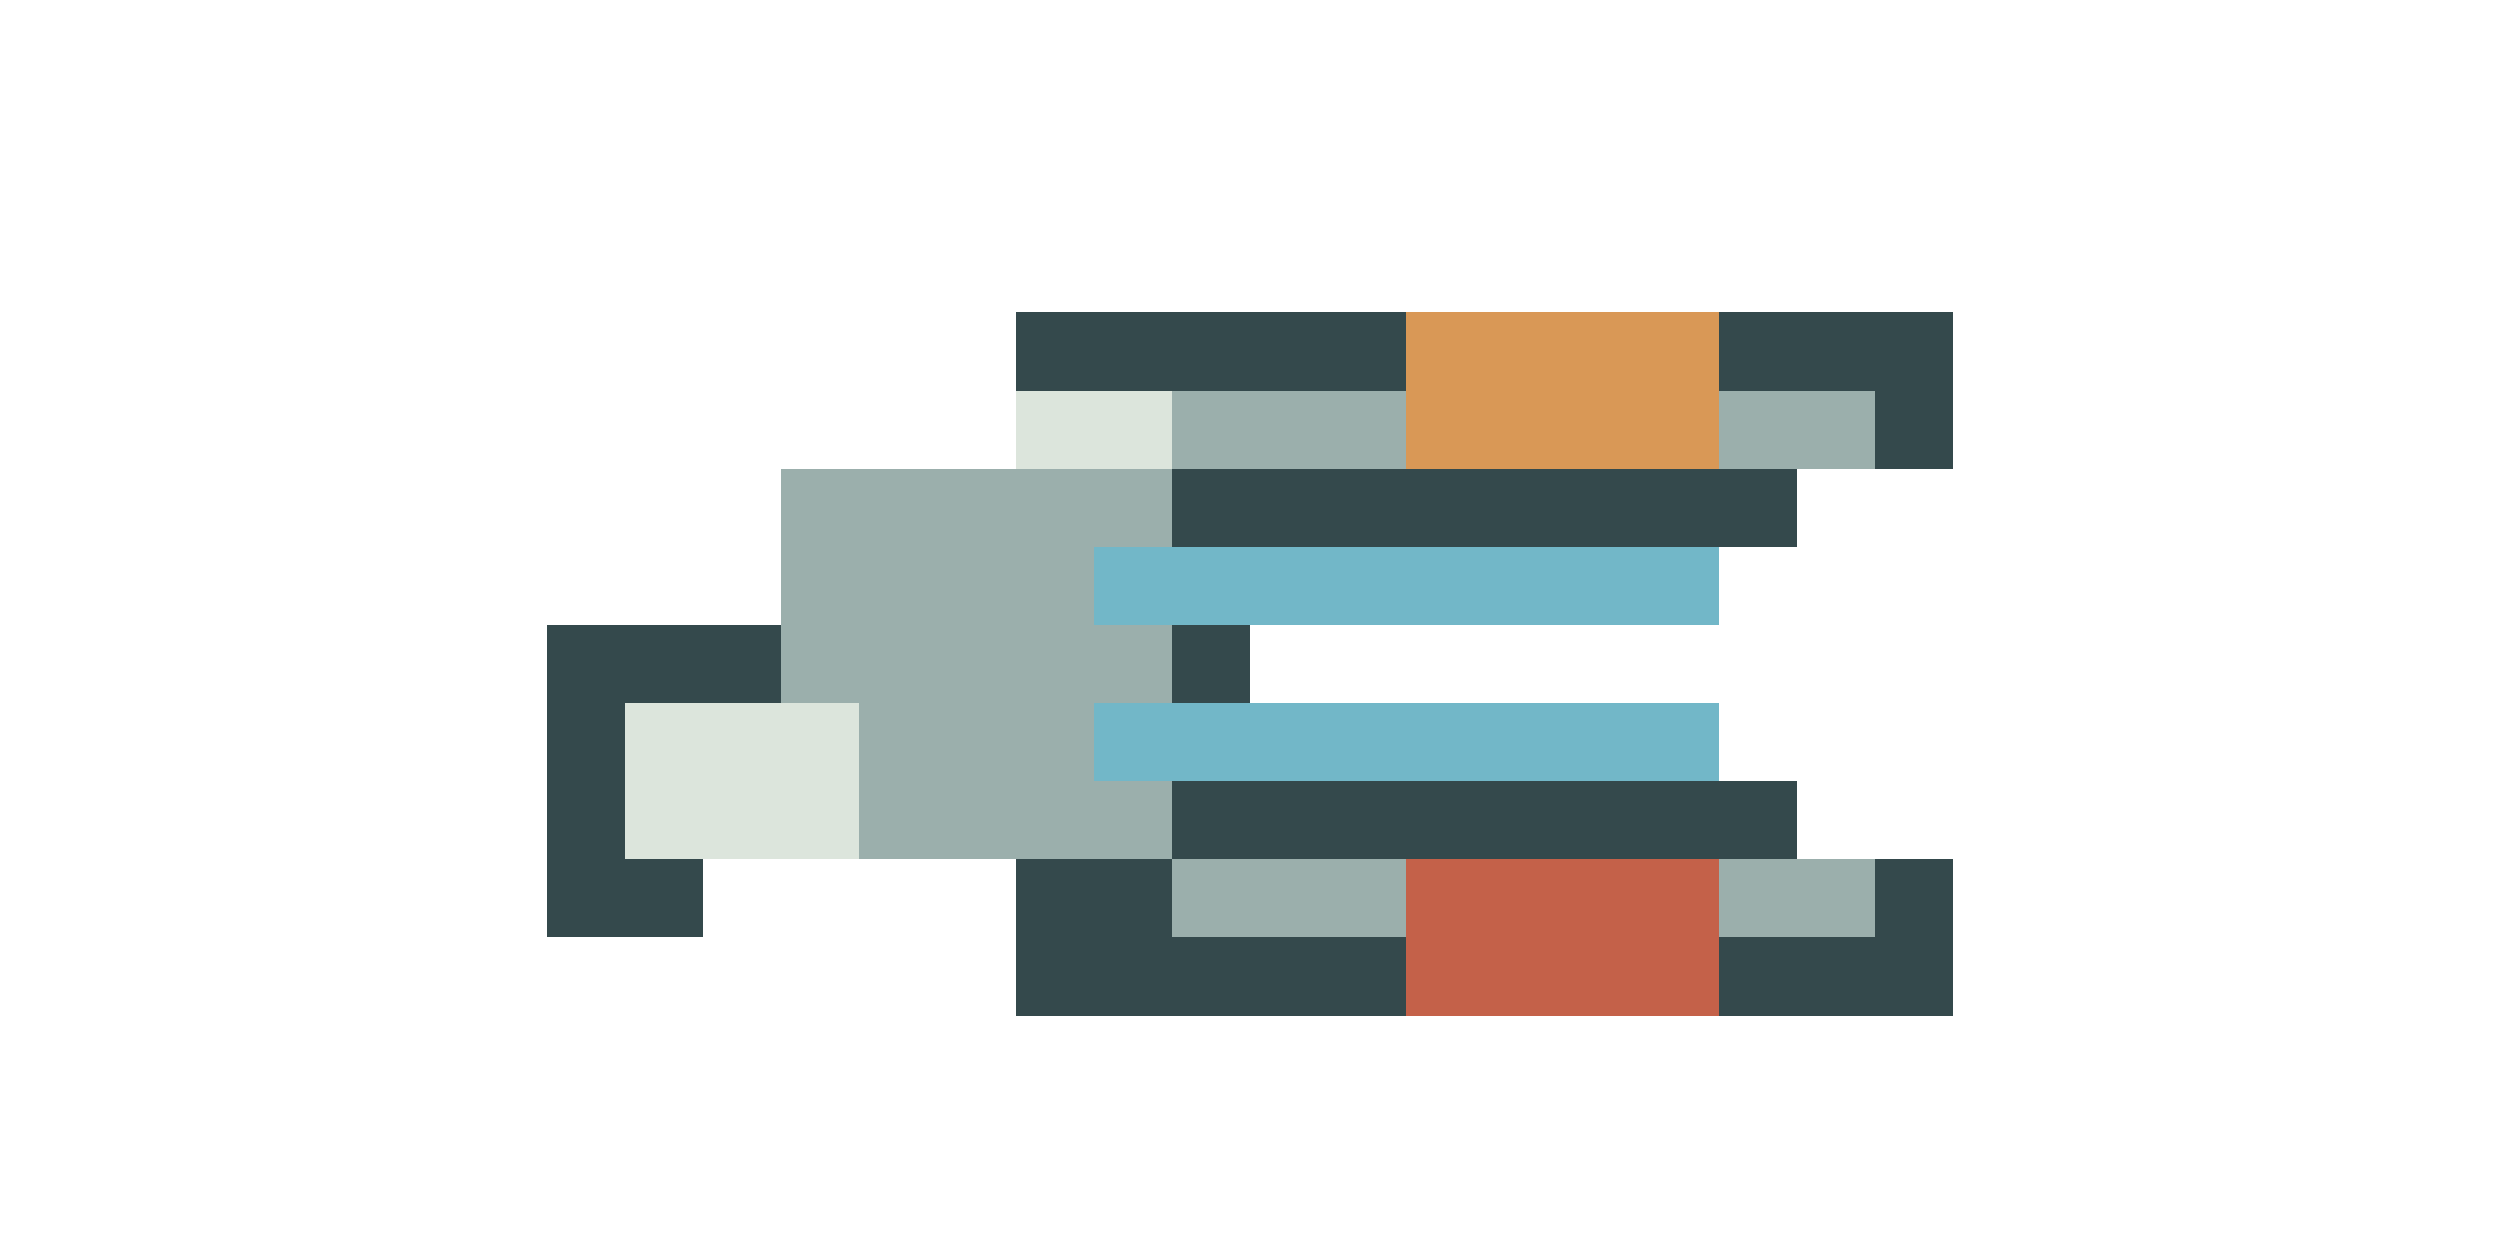
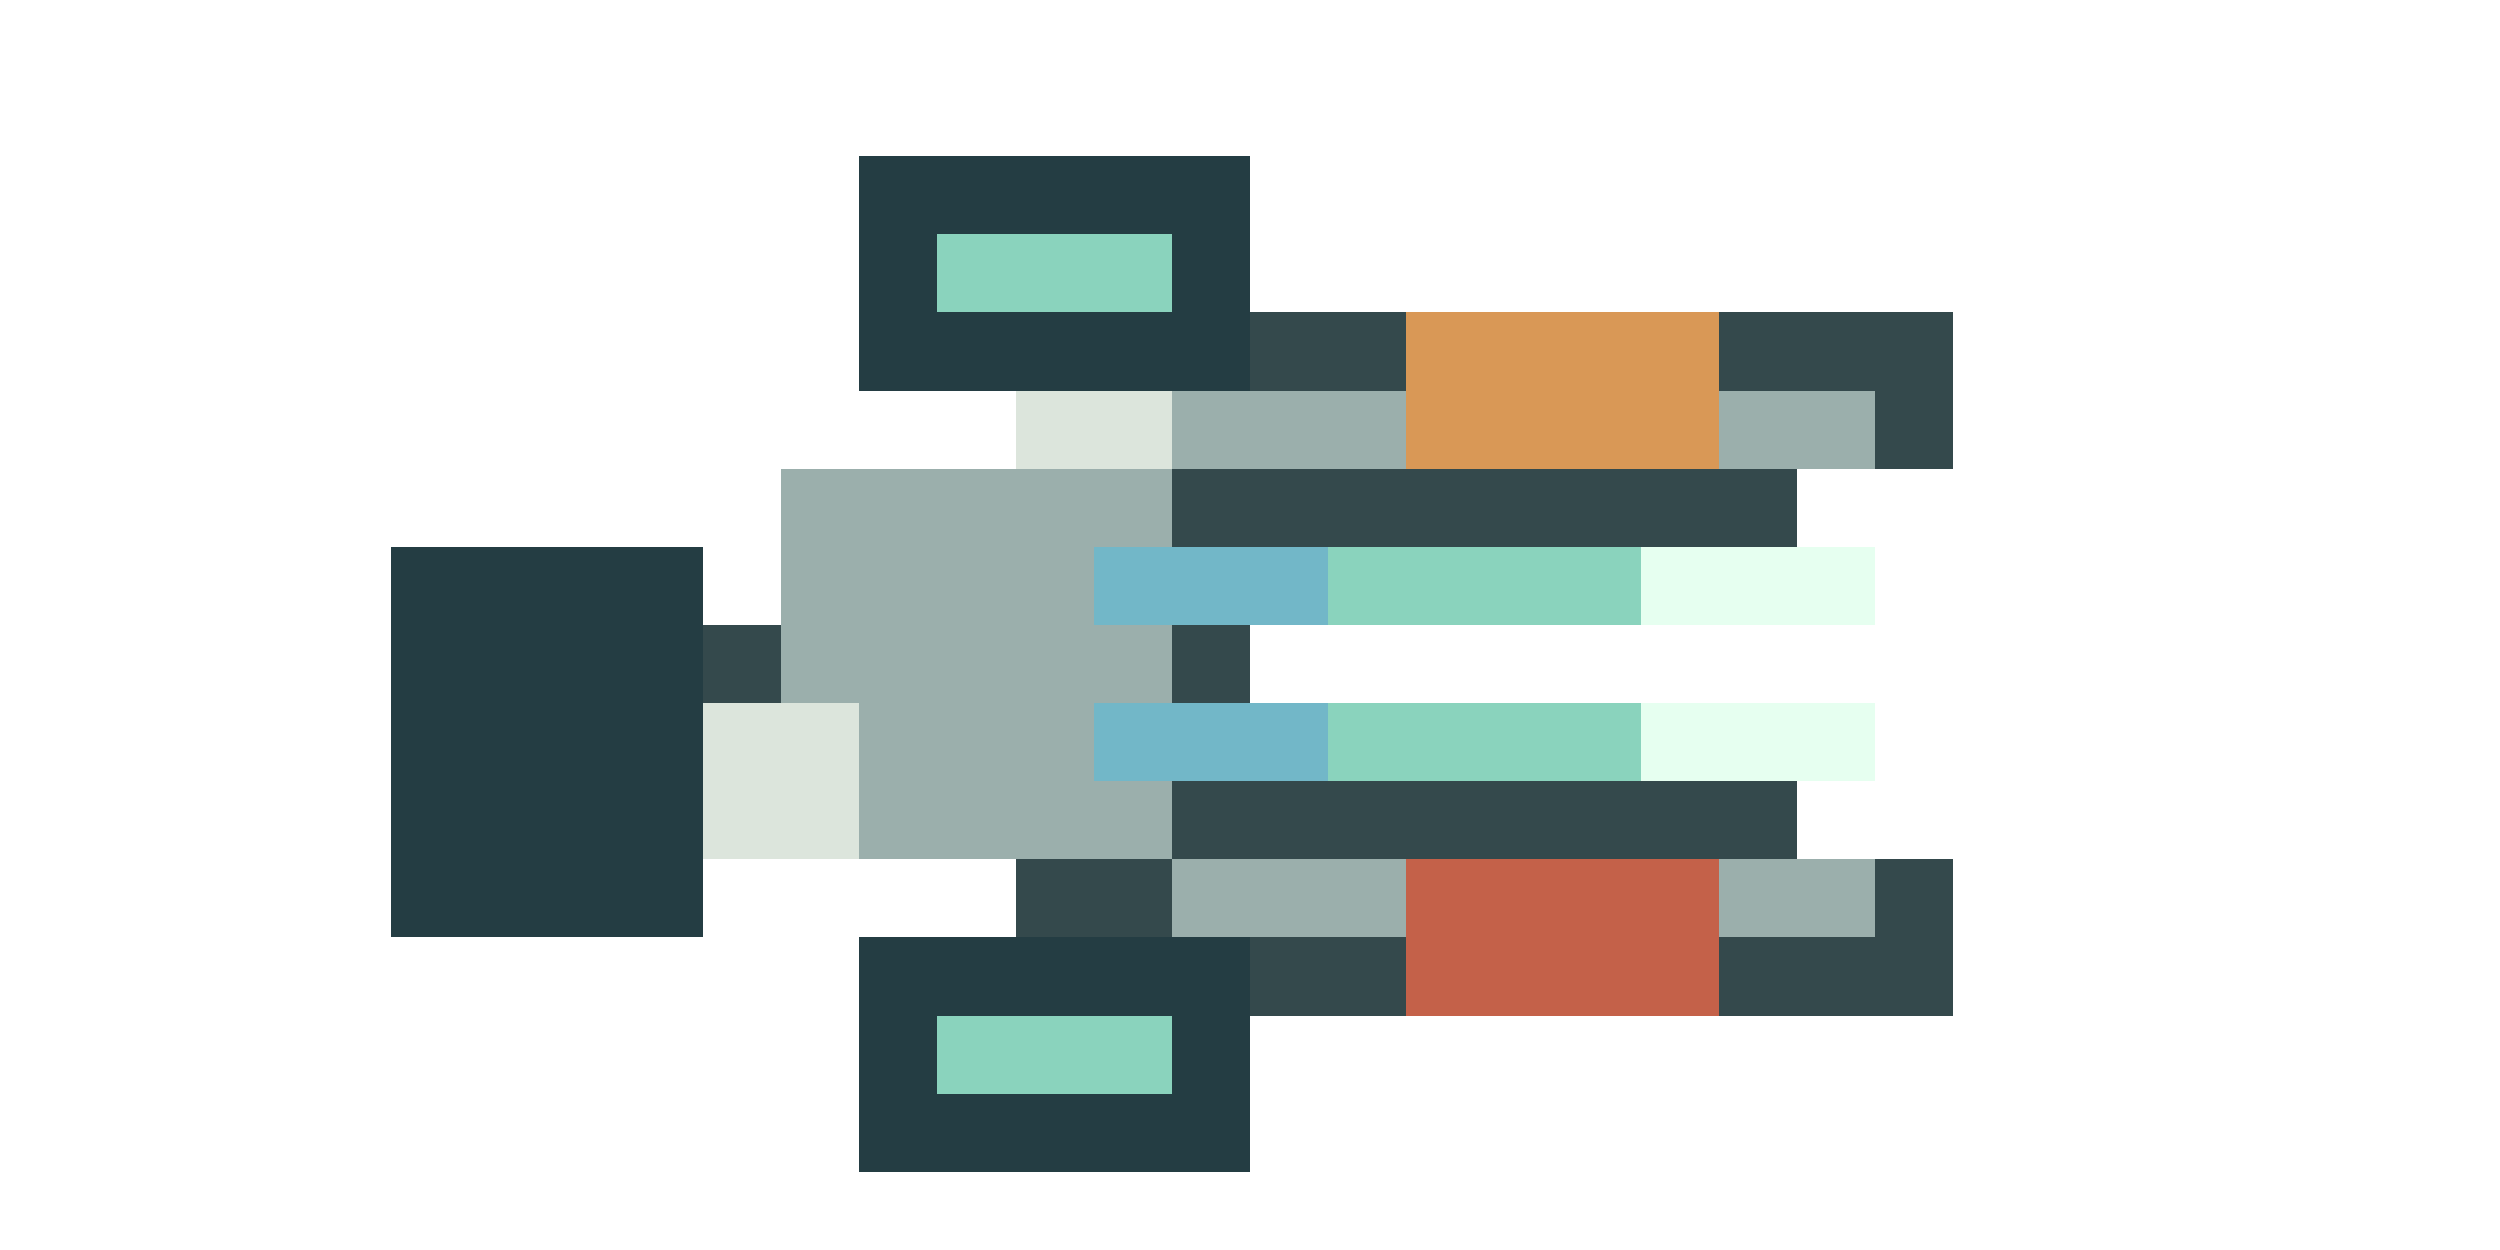
<svg xmlns="http://www.w3.org/2000/svg" width="32" height="16" viewBox="0 0 32 16" shape-rendering="crispEdges">
  <path fill="#34494c" d="M7 8h3V6h3V4h12v2h-2v1h-7v3h7v1h2v2H13v-2H9v1H7z" />
  <path fill="#9bafac" d="M10 6h5V5h9v1h-9v5h9v1h-9v-1h-5z" />
  <path fill="#d99856" d="M18 4h4v2h-4z" />
  <path fill="#c46149" d="M18 11h4v2h-4z" />
  <path fill="#72b7c8" d="M14 7h8v1h-8zM14 9h8v1h-8z" />
  <path fill="#dce5dc" d="M8 9h3v2H8zM13 5h2v1h-2z" />
+   <path fill="#243d43" d="M5 7h4v5H5zM11 2h5v3h-5zM11 12h5v3h-5z" />
+   <path fill="#8ad3bd" d="M12 3h3v1h-3zM12 13h3v1h-3zM17 7h6v1h-6zM17 9h6v1h-6z" />
+   <path fill="#e6fff0" d="M21 7h3v1h-3zM21 9h3v1h-3z" />
</svg>
